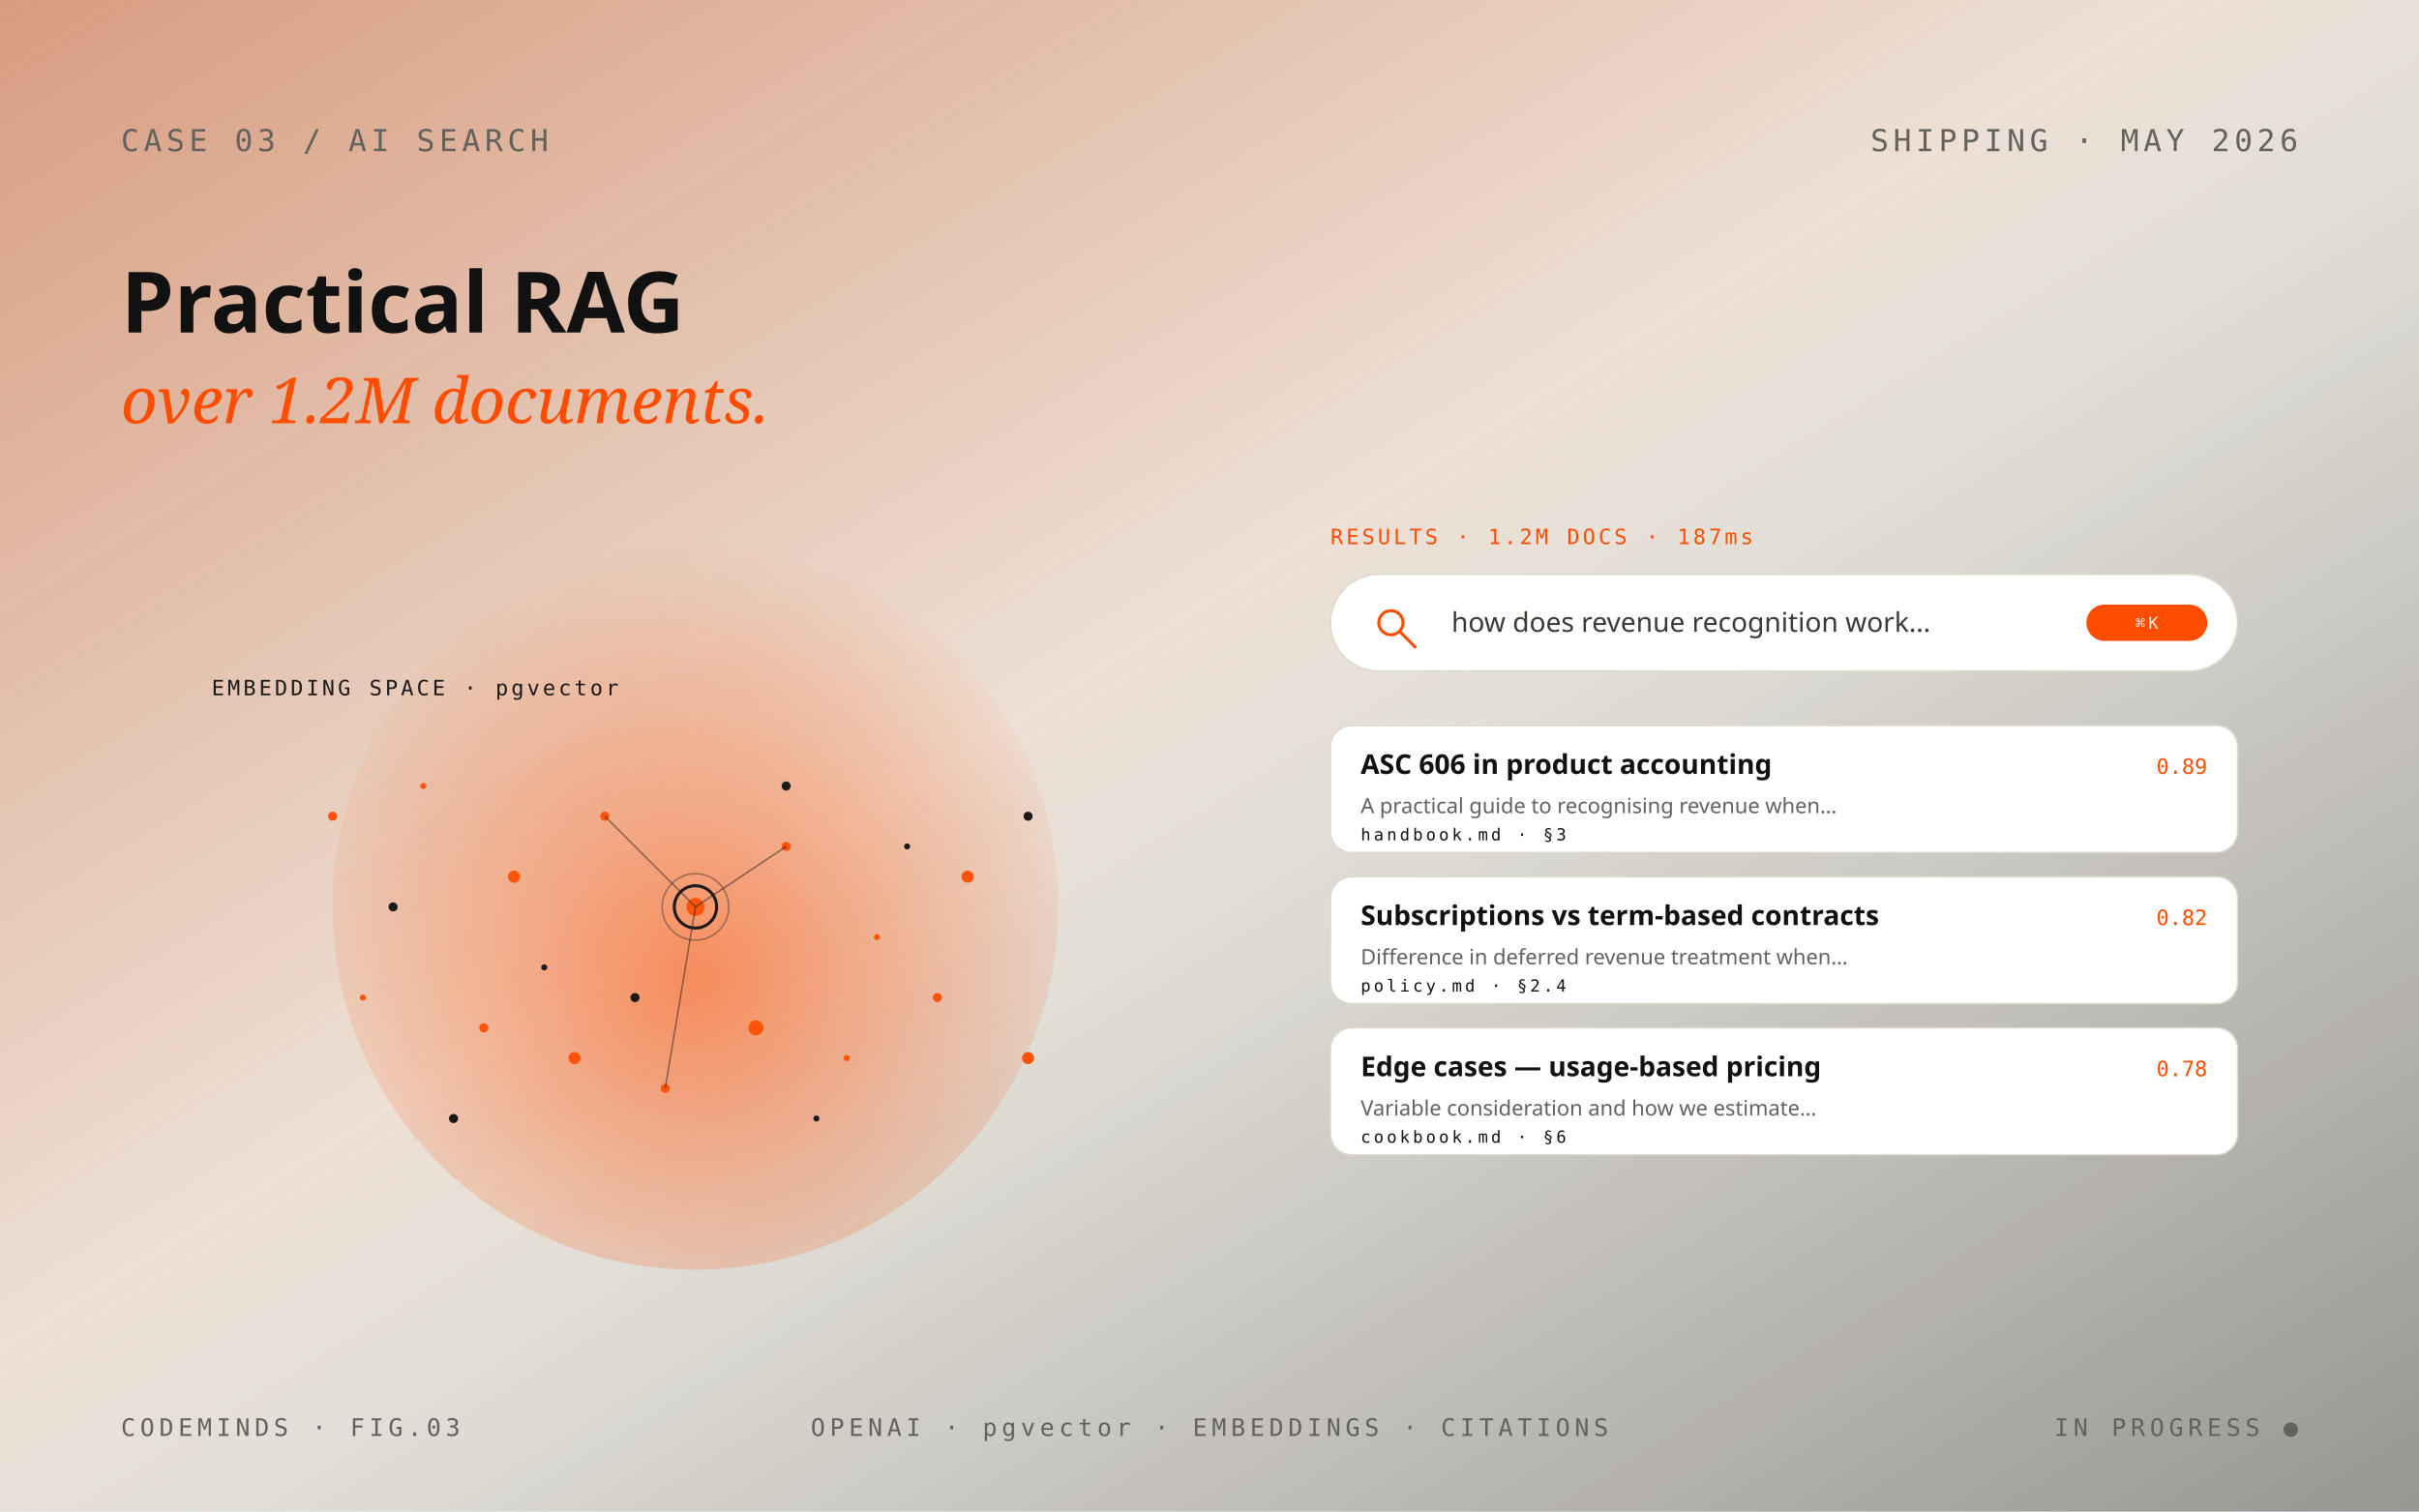
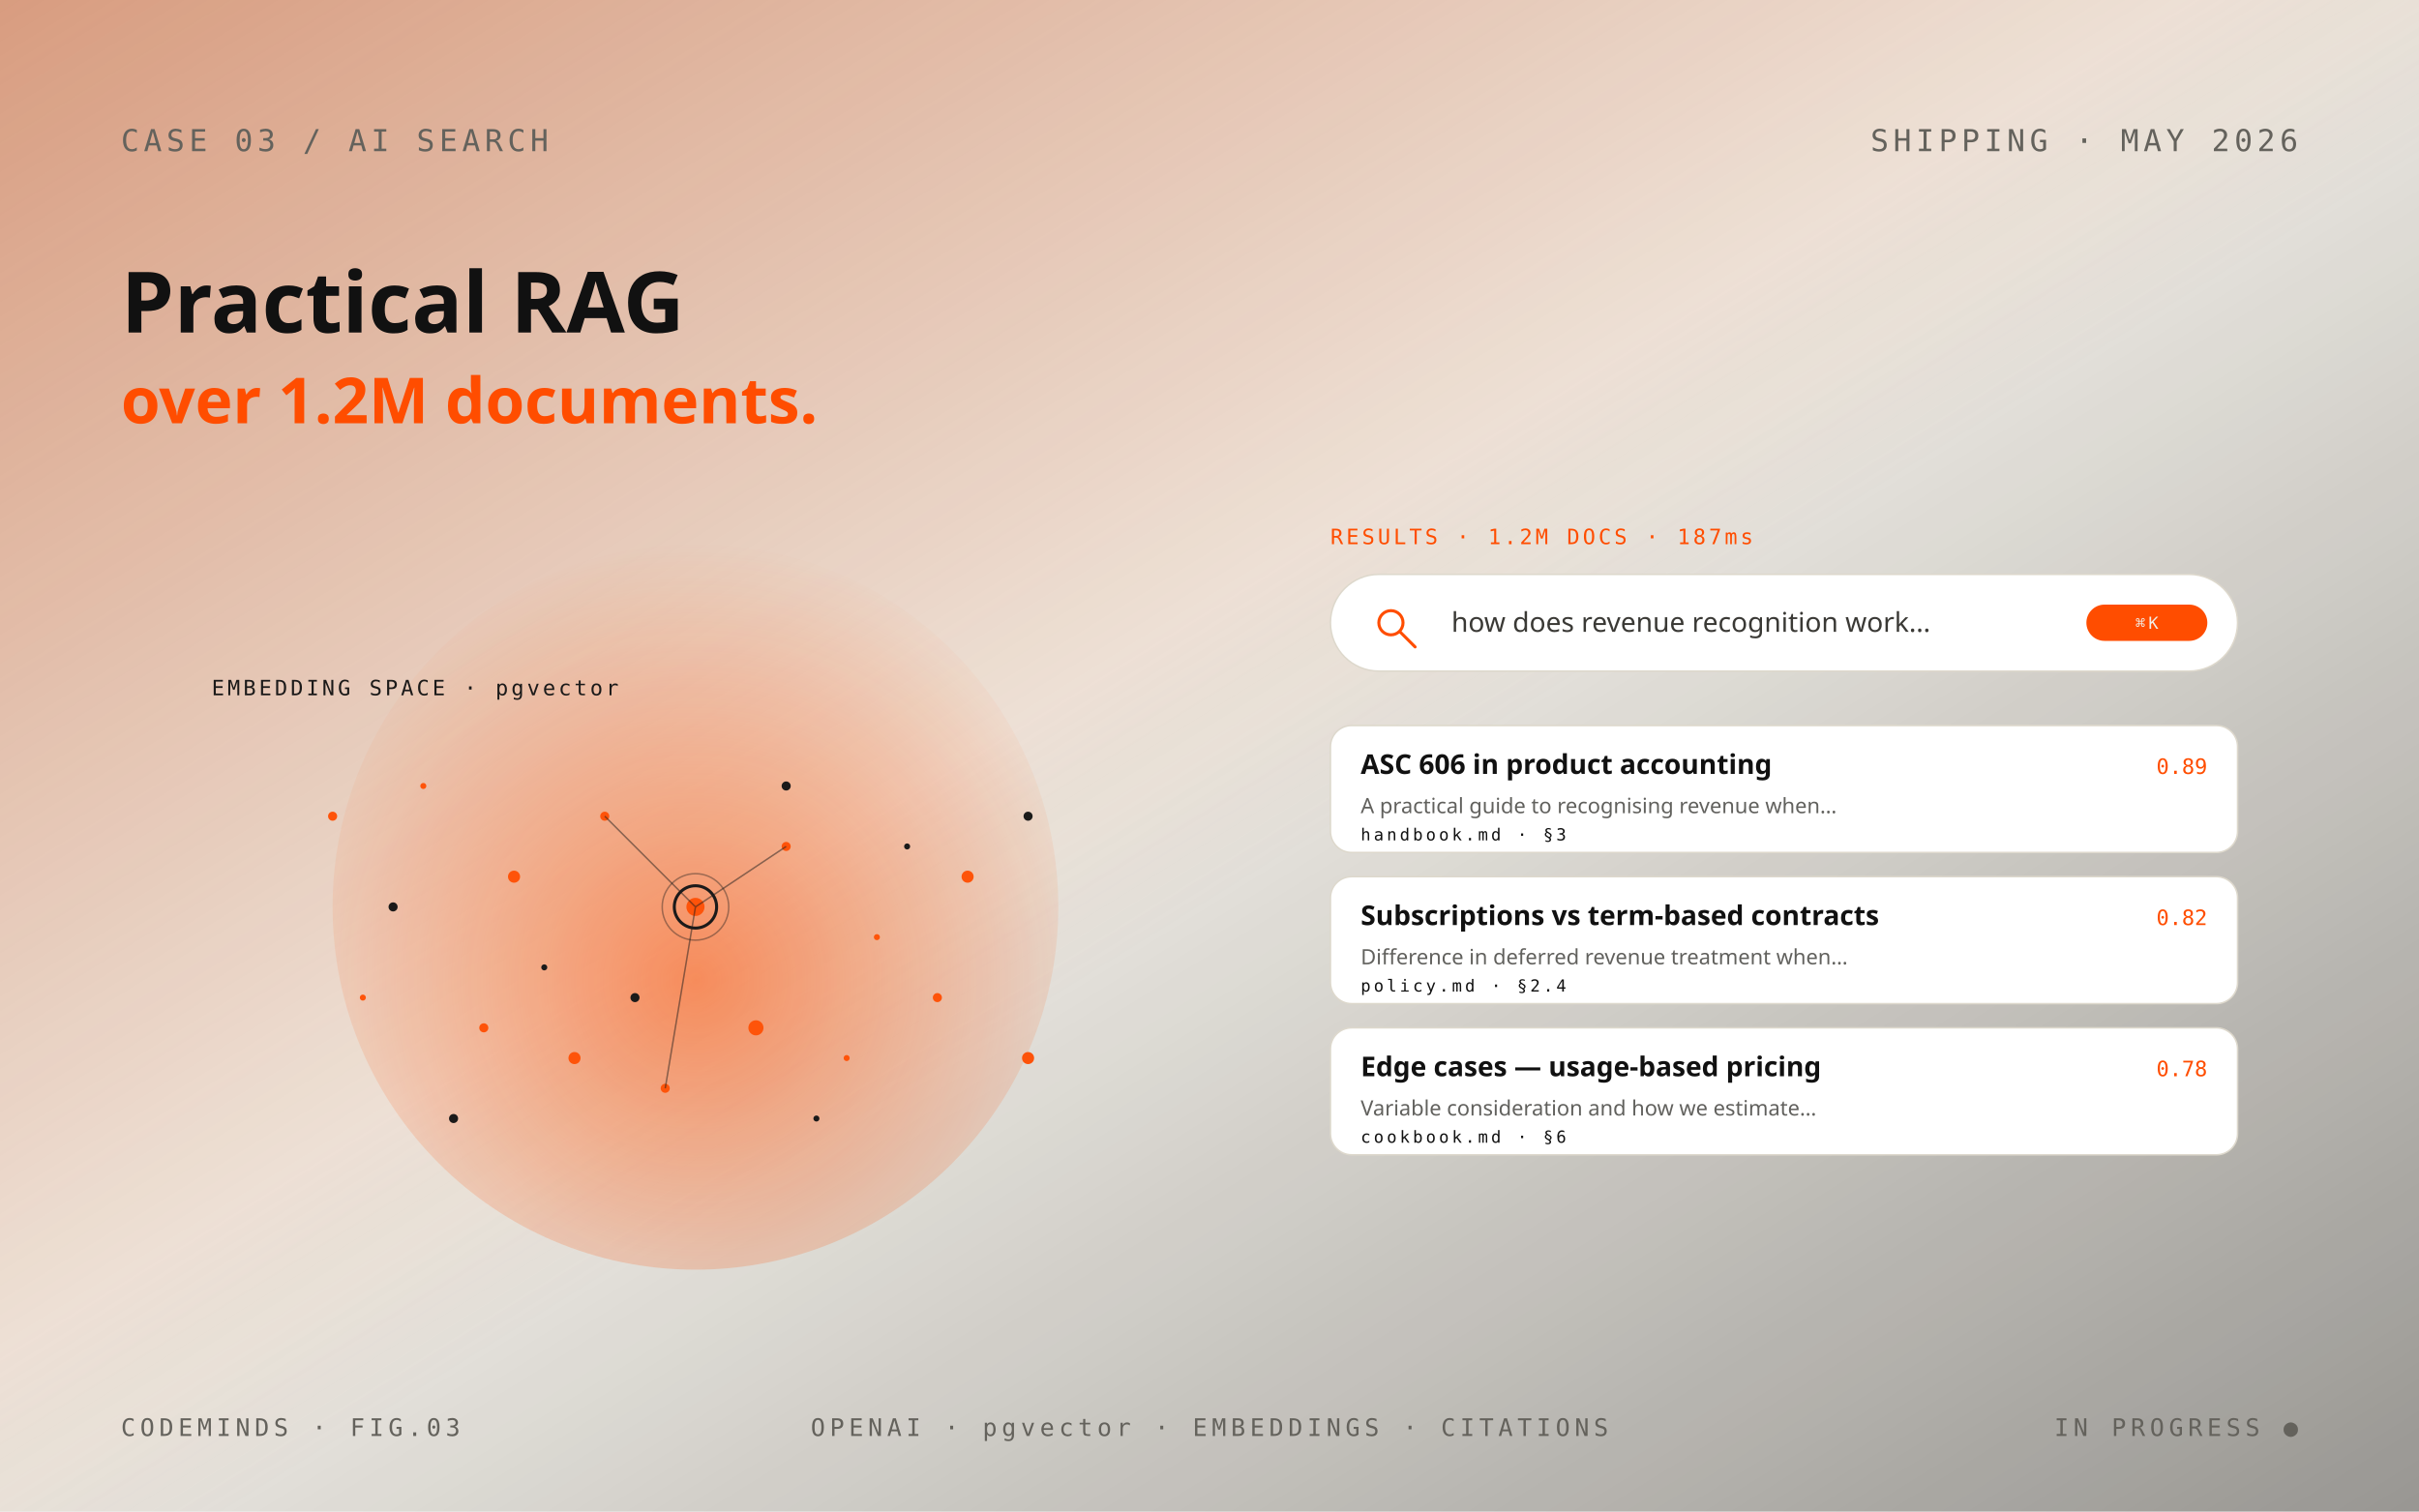
<svg xmlns="http://www.w3.org/2000/svg" viewBox="0 0 1600 1000" preserveAspectRatio="xMidYMid slice" role="img" aria-label="AI search — embeddings and result stream cover">
  <defs>
    <linearGradient id="aiGlow1" x1="0" y1="0" x2="1" y2="1">
      <stop offset="0%" stop-color="#B83700" stop-opacity="0.45" />
      <stop offset="55%" stop-color="#B83700" stop-opacity="0" />
    </linearGradient>
    <linearGradient id="aiGlow2" x1="1" y1="1" x2="0" y2="0">
      <stop offset="0%" stop-color="#111111" stop-opacity="0.4" />
      <stop offset="55%" stop-color="#111111" stop-opacity="0" />
    </linearGradient>
    <radialGradient id="dotField" cx="50%" cy="60%" r="60%">
      <stop offset="0%" stop-color="#FF4D00" stop-opacity="0.6" />
      <stop offset="100%" stop-color="#FF4D00" stop-opacity="0" />
    </radialGradient>
  </defs>
  <rect width="1600" height="1000" fill="#F2EFE8" />
  <rect width="1600" height="1000" fill="url(#aiGlow1)" />
  <rect width="1600" height="1000" fill="url(#aiGlow2)" />
  <g font-family="ui-monospace, SFMono-Regular, monospace" font-size="20" letter-spacing="3" fill="#64625C">
    <text x="80" y="100">CASE 03 / AI SEARCH</text>
    <text x="1520" y="100" text-anchor="end">SHIPPING · MAY 2026</text>
  </g>
  <g font-family="Geist, system-ui, sans-serif">
    <text x="80" y="220" font-size="56" font-weight="600" fill="#111111">Practical RAG</text>
-     <text x="80" y="280" font-size="42" font-weight="400" fill="#FF4D00" font-style="italic" font-family="'Instrument Serif', Georgia, serif">over 1.2M documents.</text>
+     <text x="80" y="280" font-size="42" fill="#FF4D00" font-family="'Space Grotesk', Geist, system-ui, sans-serif" font-weight="700">over 1.2M documents.</text>
  </g>
  <g transform="translate(140, 480)" opacity="0.95">
    <circle cx="320" cy="120" r="240" fill="url(#dotField)" />
    <g fill="#FF4D00">
      <circle cx="80" cy="60" r="3" />
      <circle cx="140" cy="40" r="2" />
      <circle cx="200" cy="100" r="4" />
      <circle cx="260" cy="60" r="3" />
      <circle cx="320" cy="120" r="6" />
      <circle cx="380" cy="80" r="3" />
      <circle cx="440" cy="140" r="2" />
      <circle cx="500" cy="100" r="4" />
      <circle cx="100" cy="180" r="2" />
      <circle cx="180" cy="200" r="3" />
      <circle cx="240" cy="220" r="4" />
      <circle cx="300" cy="240" r="3" />
      <circle cx="360" cy="200" r="5" />
      <circle cx="420" cy="220" r="2" />
      <circle cx="480" cy="180" r="3" />
      <circle cx="540" cy="220" r="4" />
    </g>
    <g fill="#111111">
      <circle cx="120" cy="120" r="3" />
      <circle cx="220" cy="160" r="2" />
      <circle cx="380" cy="40" r="3" />
      <circle cx="460" cy="80" r="2" />
      <circle cx="160" cy="260" r="3" />
      <circle cx="280" cy="180" r="3" />
      <circle cx="400" cy="260" r="2" />
      <circle cx="540" cy="60" r="3" />
    </g>
    <circle cx="320" cy="120" r="14" fill="none" stroke="#111111" stroke-width="2" />
    <circle cx="320" cy="120" r="22" fill="none" stroke="#111111" stroke-width="1" opacity="0.4" />
    <g stroke="#111111" stroke-width="1" opacity="0.5">
      <line x1="320" y1="120" x2="260" y2="60" />
      <line x1="320" y1="120" x2="380" y2="80" />
      <line x1="320" y1="120" x2="300" y2="240" />
    </g>
    <text x="0" y="-20" font-family="ui-monospace, monospace" font-size="14" fill="#111111" letter-spacing="2">EMBEDDING SPACE · pgvector</text>
  </g>
  <g transform="translate(880, 380)">
    <rect x="0" y="0" width="600" height="64" rx="32" fill="#FFFFFF" stroke="#DDD8CC" />
    <circle cx="40" cy="32" r="8" fill="none" stroke="#FF4D00" stroke-width="2" />
    <line x1="46" y1="38" x2="56" y2="48" stroke="#FF4D00" stroke-width="2" stroke-linecap="round" />
    <text x="80" y="38" font-family="Geist, system-ui, sans-serif" font-size="18" fill="#3A3935">how does revenue recognition work…</text>
    <rect x="500" y="20" width="80" height="24" rx="12" fill="#FF4D00" />
    <text x="540" y="36" text-anchor="middle" font-family="ui-monospace, monospace" font-size="11" fill="#F2EFE8" letter-spacing="2">⌘K</text>
    <g transform="translate(0, 100)" font-family="Geist, system-ui, sans-serif">
      <g>
        <rect x="0" y="0" width="600" height="84" rx="14" fill="#FFFFFF" stroke="#DDD8CC" />
        <text x="20" y="32" font-size="18" font-weight="600" fill="#111111">ASC 606 in product accounting</text>
        <text x="20" y="58" font-size="14" fill="#3A3935" opacity="0.8">A practical guide to recognising revenue when…</text>
        <g font-family="ui-monospace, monospace" font-size="11" letter-spacing="2" fill="#111111">
          <text x="20" y="76">handbook.md · §3</text>
        </g>
        <text x="580" y="32" text-anchor="end" font-family="ui-monospace, monospace" font-size="14" fill="#FF4D00">0.89</text>
      </g>
      <g transform="translate(0, 100)">
        <rect x="0" y="0" width="600" height="84" rx="14" fill="#FFFFFF" stroke="#DDD8CC" />
        <text x="20" y="32" font-size="18" font-weight="600" fill="#111111">Subscriptions vs term-based contracts</text>
        <text x="20" y="58" font-size="14" fill="#3A3935" opacity="0.8">Difference in deferred revenue treatment when…</text>
        <g font-family="ui-monospace, monospace" font-size="11" letter-spacing="2" fill="#111111">
          <text x="20" y="76">policy.md · §2.4</text>
        </g>
        <text x="580" y="32" text-anchor="end" font-family="ui-monospace, monospace" font-size="14" fill="#FF4D00">0.82</text>
      </g>
      <g transform="translate(0, 200)">
        <rect x="0" y="0" width="600" height="84" rx="14" fill="#FFFFFF" stroke="#DDD8CC" />
        <text x="20" y="32" font-size="18" font-weight="600" fill="#111111">Edge cases — usage-based pricing</text>
        <text x="20" y="58" font-size="14" fill="#3A3935" opacity="0.8">Variable consideration and how we estimate…</text>
        <g font-family="ui-monospace, monospace" font-size="11" letter-spacing="2" fill="#111111">
          <text x="20" y="76">cookbook.md · §6</text>
        </g>
        <text x="580" y="32" text-anchor="end" font-family="ui-monospace, monospace" font-size="14" fill="#FF4D00">0.78</text>
      </g>
    </g>
    <text x="0" y="-20" font-family="ui-monospace, monospace" font-size="14" fill="#FF4D00" letter-spacing="2">RESULTS · 1.2M DOCS · 187ms</text>
  </g>
  <g font-family="ui-monospace, monospace" font-size="16" letter-spacing="3" fill="#64625C">
    <text x="80" y="950">CODEMINDS · FIG.03</text>
    <text x="800" y="950" text-anchor="middle">OPENAI · pgvector · EMBEDDINGS · CITATIONS</text>
    <text x="1520" y="950" text-anchor="end">IN PROGRESS ●</text>
  </g>
</svg>
